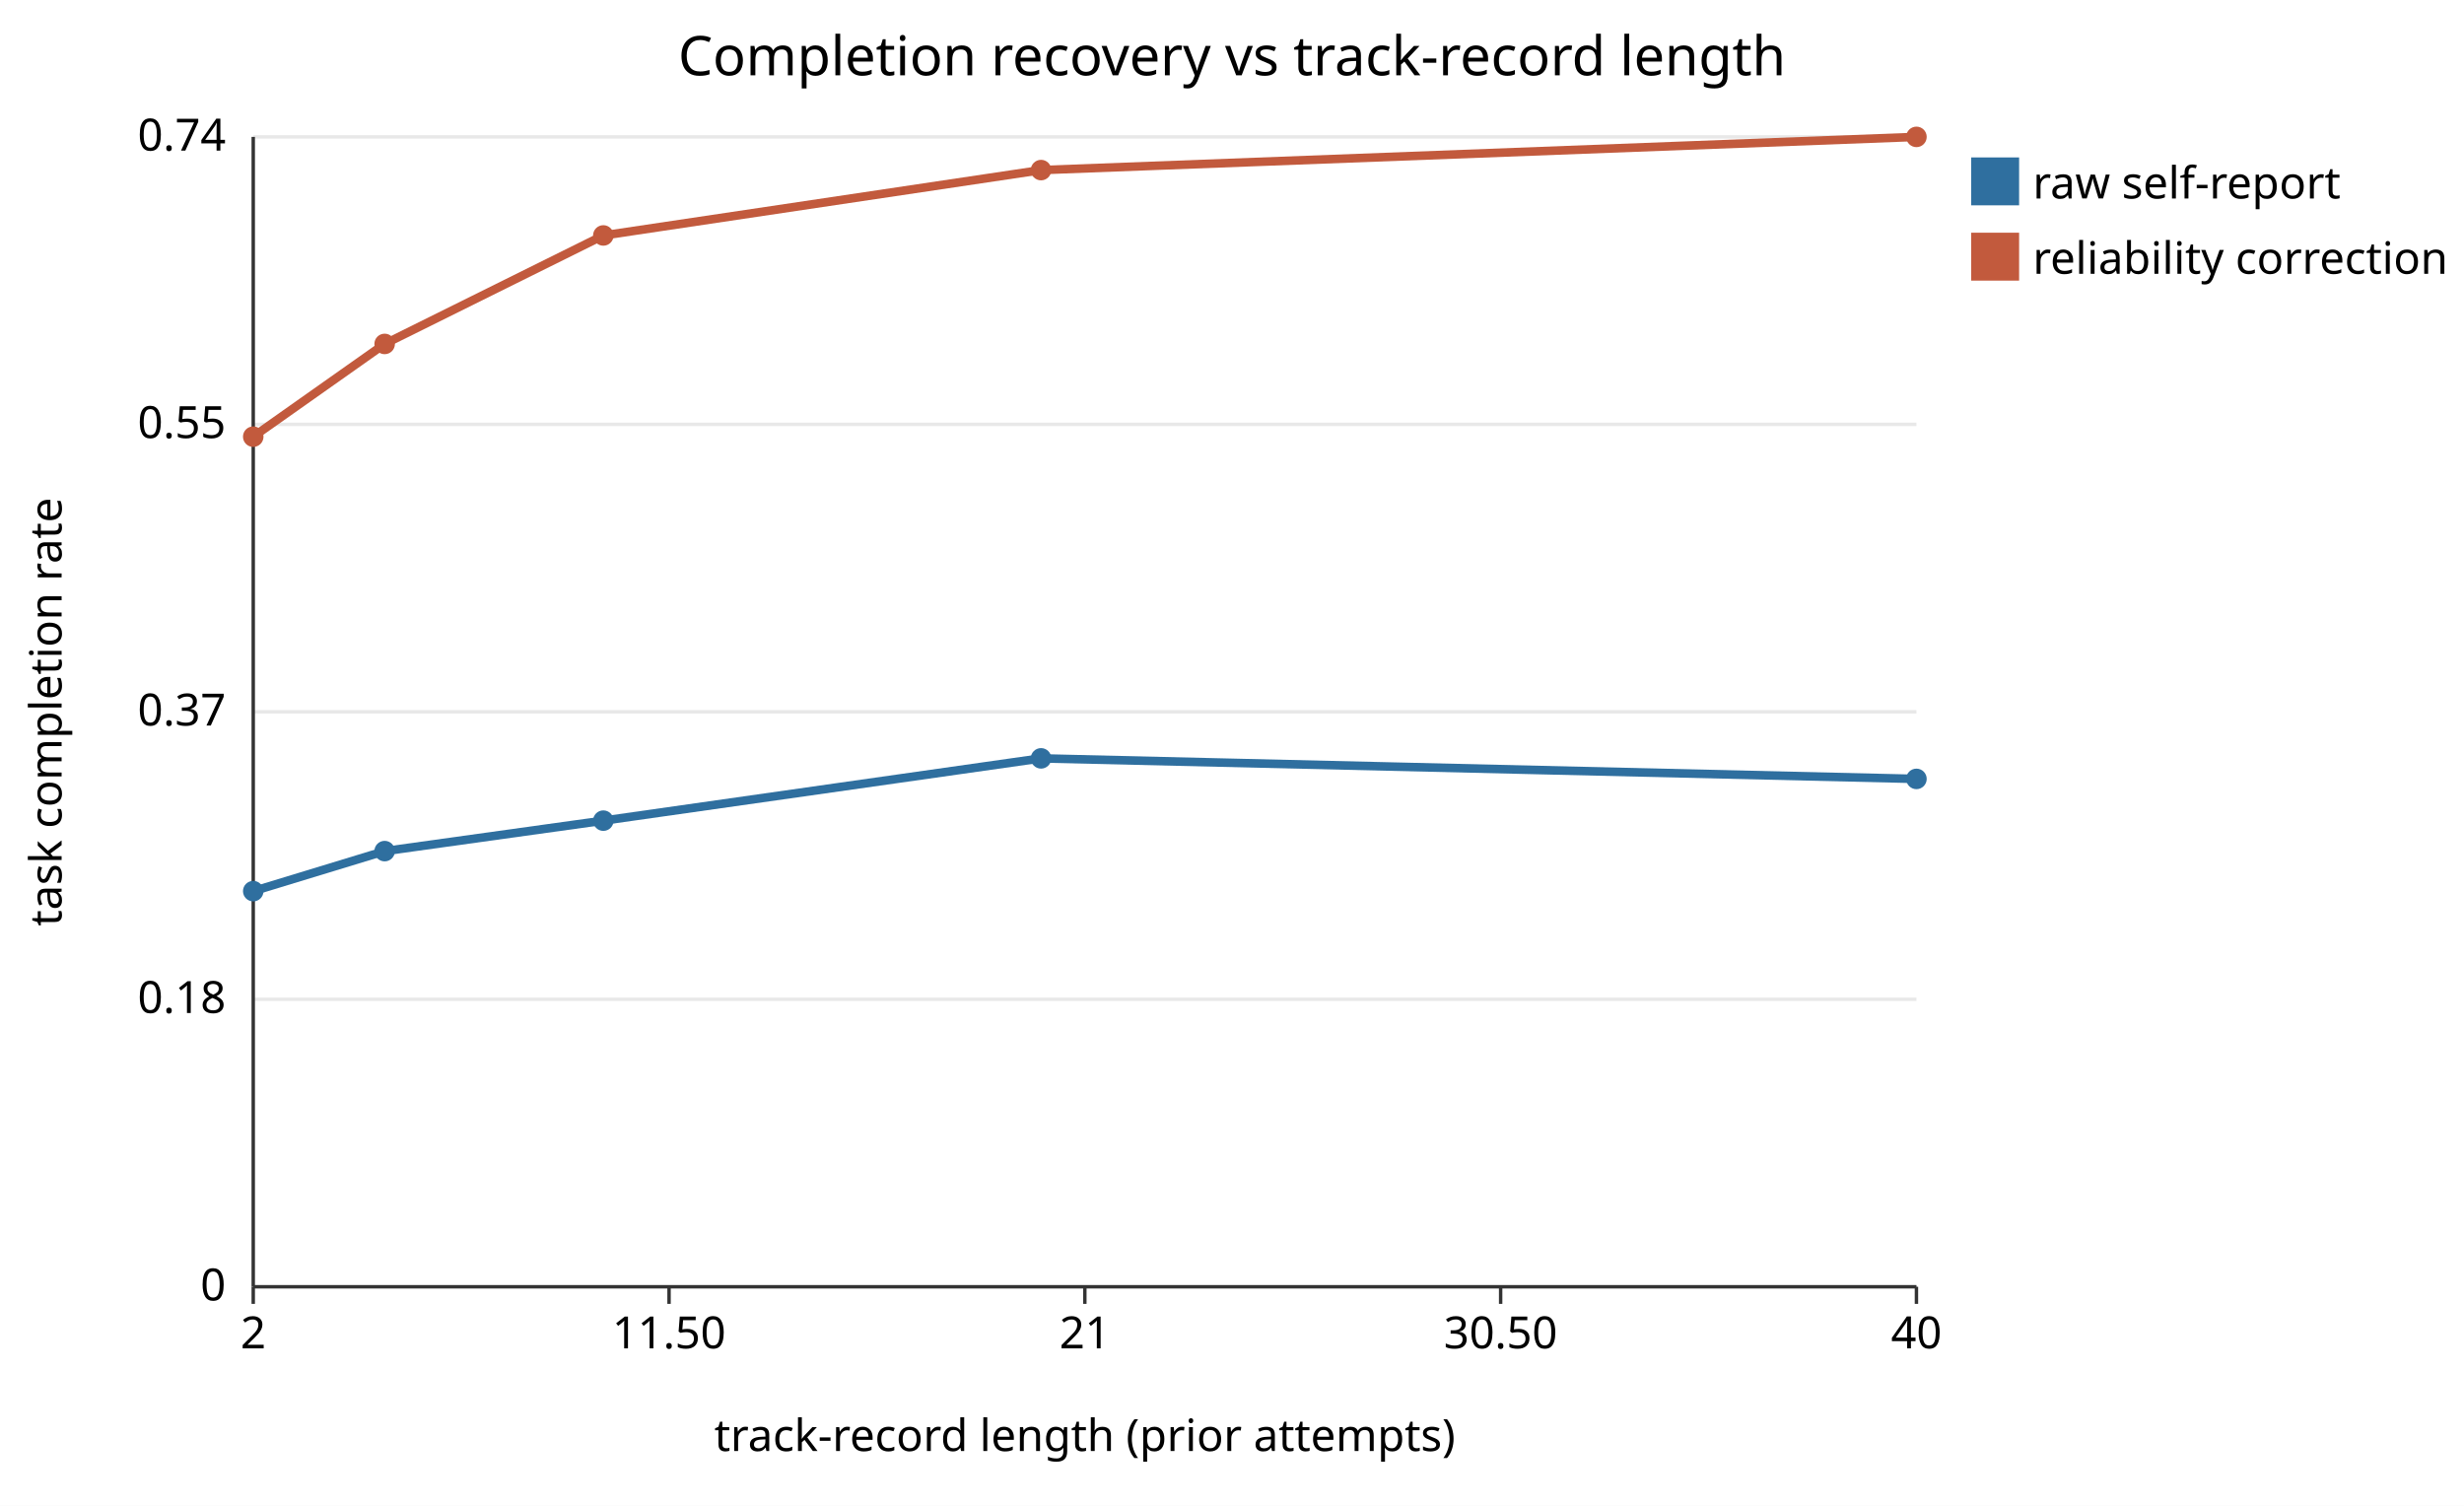
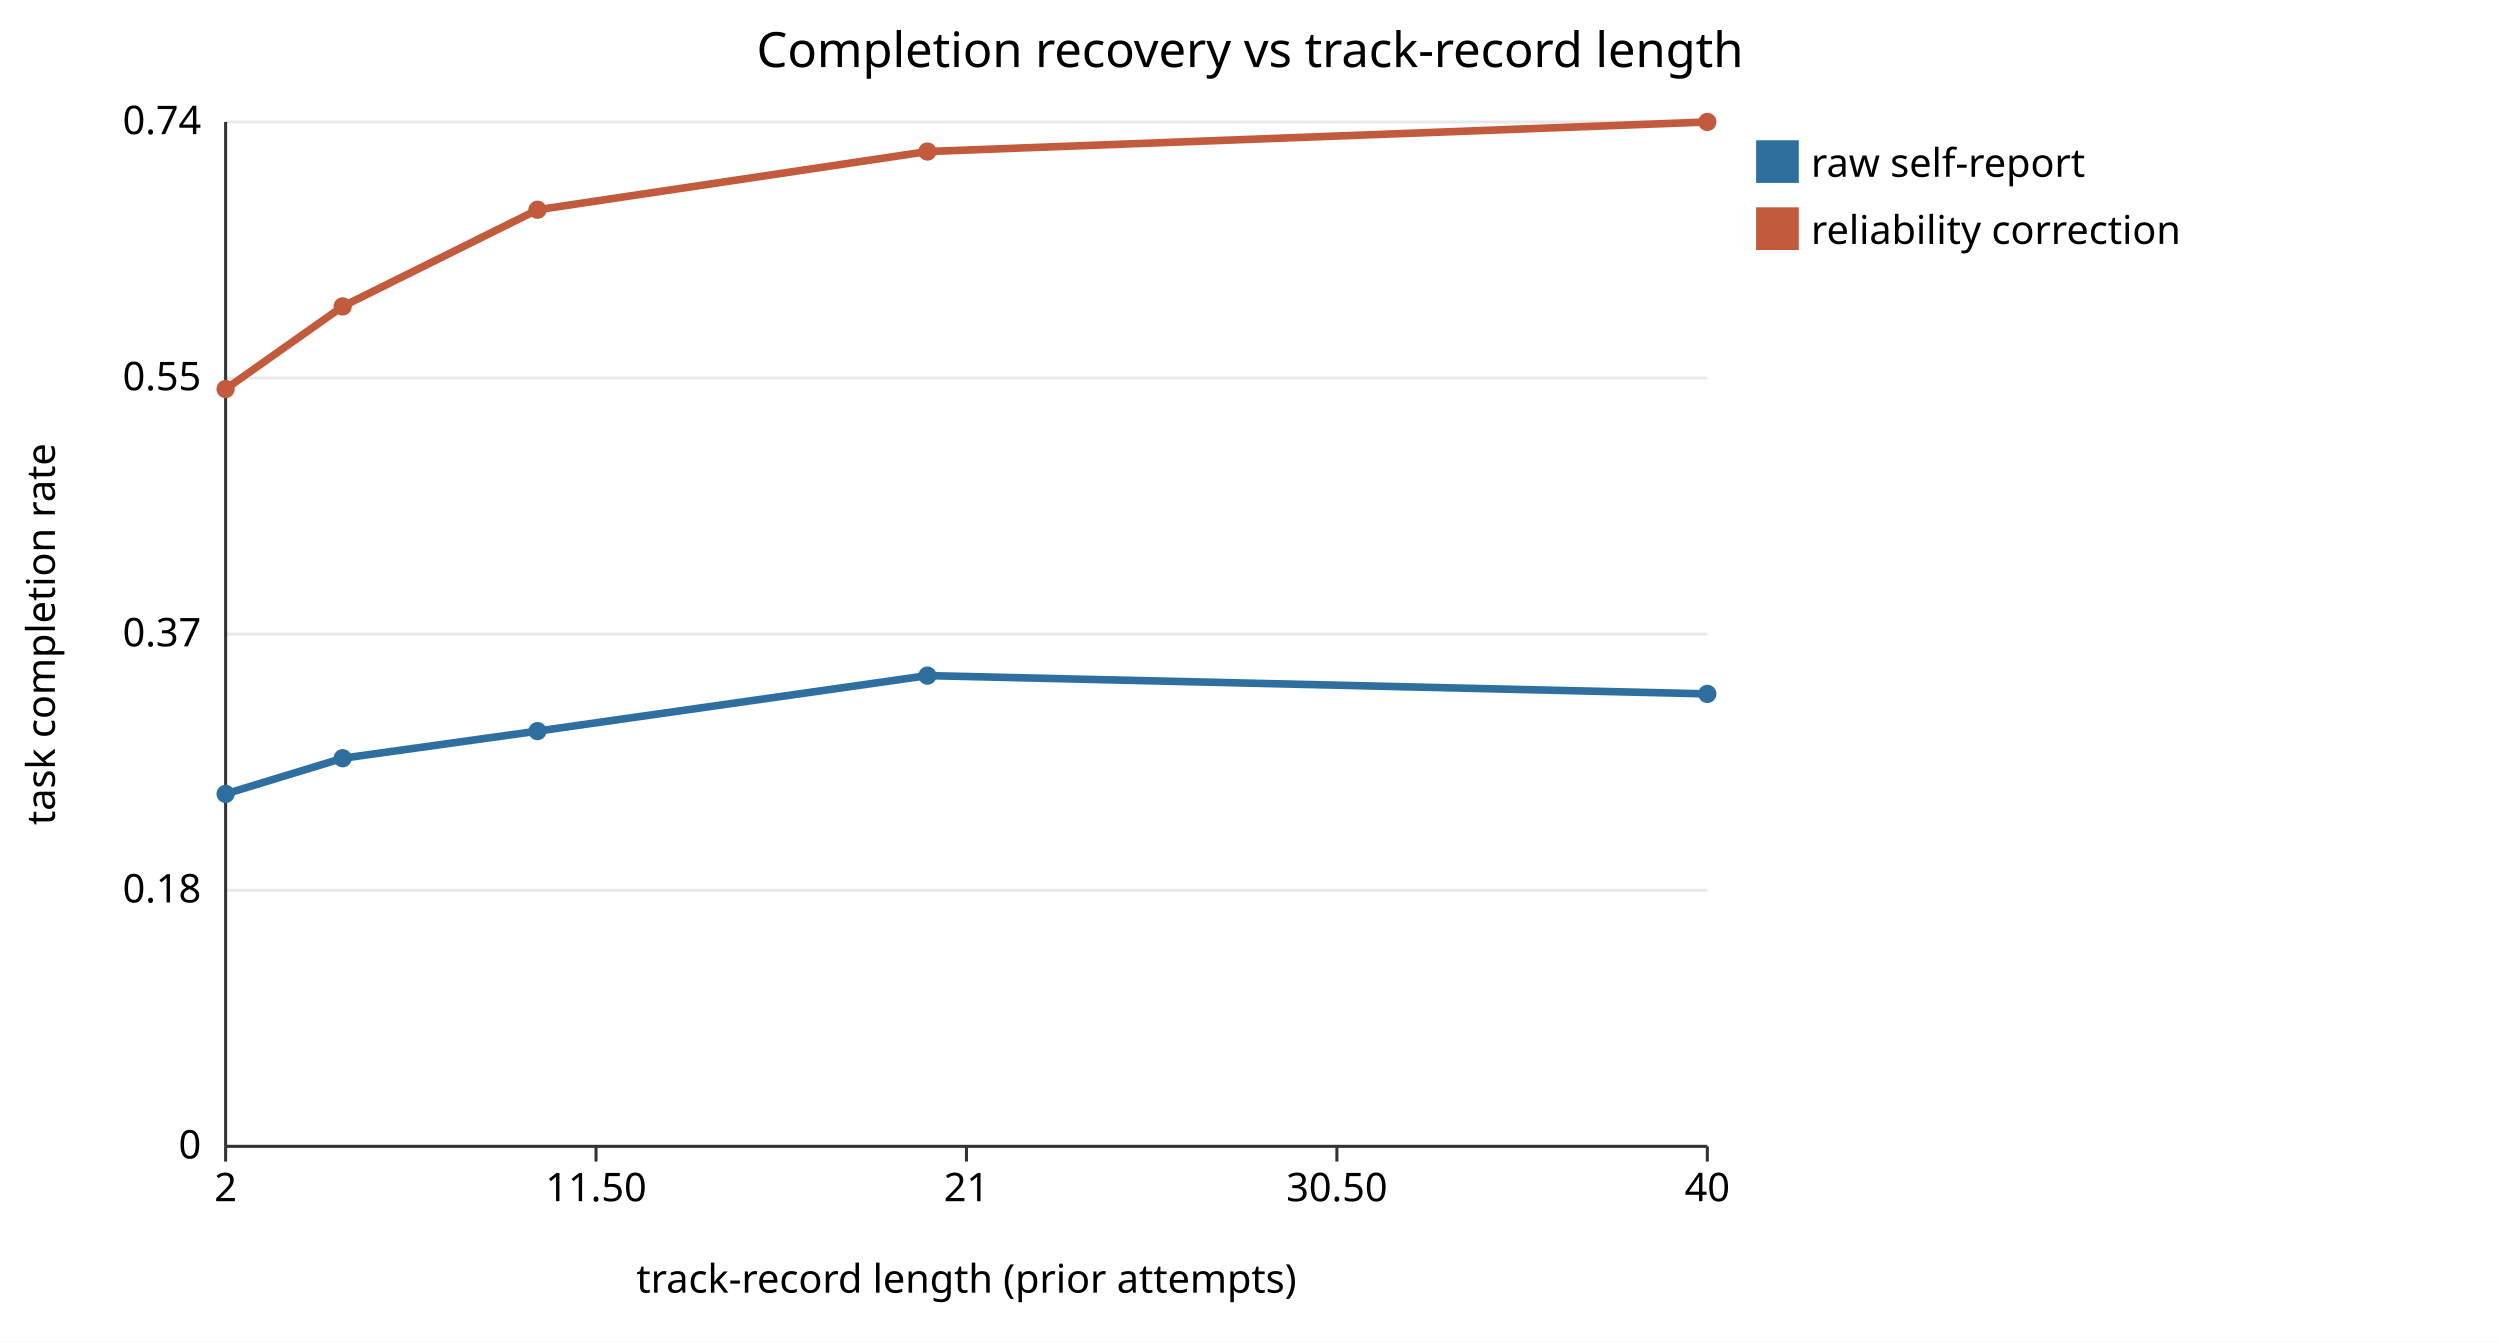
- <svg xmlns="http://www.w3.org/2000/svg" width="720" height="440" viewBox="0 0 720 440" font-family="sans-serif" font-size="13">
-   <rect width="720" height="440" fill="white" />
-   <text x="360" y="22" text-anchor="middle" font-size="16">Completion recovery vs track-record length</text>
+ <svg xmlns="http://www.w3.org/2000/svg" width="820" height="440" viewBox="0 0 820 440" font-family="sans-serif" font-size="13">
+   <rect width="820" height="440" fill="white" />
+   <text x="410" y="22" text-anchor="middle" font-size="16">Completion recovery vs track-record length</text>
  <line x1="74" y1="376.0" x2="560" y2="376.0" stroke="#e8e8e8" />
  <text x="66" y="380.0" text-anchor="end">0</text>
  <line x1="74" y1="292.0" x2="560" y2="292.0" stroke="#e8e8e8" />
  <text x="66" y="296.0" text-anchor="end">0.18</text>
  <line x1="74" y1="208.0" x2="560" y2="208.0" stroke="#e8e8e8" />
  <text x="66" y="212.0" text-anchor="end">0.37</text>
  <line x1="74" y1="124.0" x2="560" y2="124.0" stroke="#e8e8e8" />
  <text x="66" y="128.0" text-anchor="end">0.55</text>
  <line x1="74" y1="40.0" x2="560" y2="40.0" stroke="#e8e8e8" />
  <text x="66" y="44.0" text-anchor="end">0.74</text>
  <line x1="74.0" y1="376" x2="74.0" y2="381" stroke="#333" />
  <text x="74.0" y="394" text-anchor="middle">2</text>
  <line x1="195.5" y1="376" x2="195.5" y2="381" stroke="#333" />
  <text x="195.5" y="394" text-anchor="middle">11.50</text>
  <line x1="317.0" y1="376" x2="317.0" y2="381" stroke="#333" />
  <text x="317.0" y="394" text-anchor="middle">21</text>
  <line x1="438.5" y1="376" x2="438.5" y2="381" stroke="#333" />
  <text x="438.5" y="394" text-anchor="middle">30.50</text>
  <line x1="560.0" y1="376" x2="560.0" y2="381" stroke="#333" />
  <text x="560.0" y="394" text-anchor="middle">40</text>
  <line x1="74" y1="376" x2="560" y2="376" stroke="#333" />
  <line x1="74" y1="376" x2="74" y2="40" stroke="#333" />
  <text x="317" y="424" text-anchor="middle">track-record length (prior attempts)</text>
  <text x="18" y="208" text-anchor="middle" transform="rotate(-90 18 208)">task completion rate</text>
  <path d="M74.0 260.4 L112.4 248.7 L176.3 239.8 L304.2 221.6 L560.0 227.6" fill="none" stroke="#2f6f9f" stroke-width="2.5" />
  <circle cx="74.0" cy="260.4" r="3" fill="#2f6f9f" />
  <circle cx="112.4" cy="248.7" r="3" fill="#2f6f9f" />
  <circle cx="176.3" cy="239.8" r="3" fill="#2f6f9f" />
  <circle cx="304.2" cy="221.6" r="3" fill="#2f6f9f" />
  <circle cx="560.0" cy="227.6" r="3" fill="#2f6f9f" />
  <rect x="576" y="46" width="14" height="14" fill="#2f6f9f" />
  <text x="594" y="58">raw self-report</text>
  <path d="M74.0 127.6 L112.4 100.5 L176.3 68.8 L304.2 49.7 L560.0 40.0" fill="none" stroke="#c25a3d" stroke-width="2.5" />
  <circle cx="74.0" cy="127.6" r="3" fill="#c25a3d" />
  <circle cx="112.4" cy="100.5" r="3" fill="#c25a3d" />
  <circle cx="176.3" cy="68.8" r="3" fill="#c25a3d" />
  <circle cx="304.2" cy="49.7" r="3" fill="#c25a3d" />
  <circle cx="560.0" cy="40.0" r="3" fill="#c25a3d" />
  <rect x="576" y="68" width="14" height="14" fill="#c25a3d" />
  <text x="594" y="80">reliability correction</text>
</svg>
